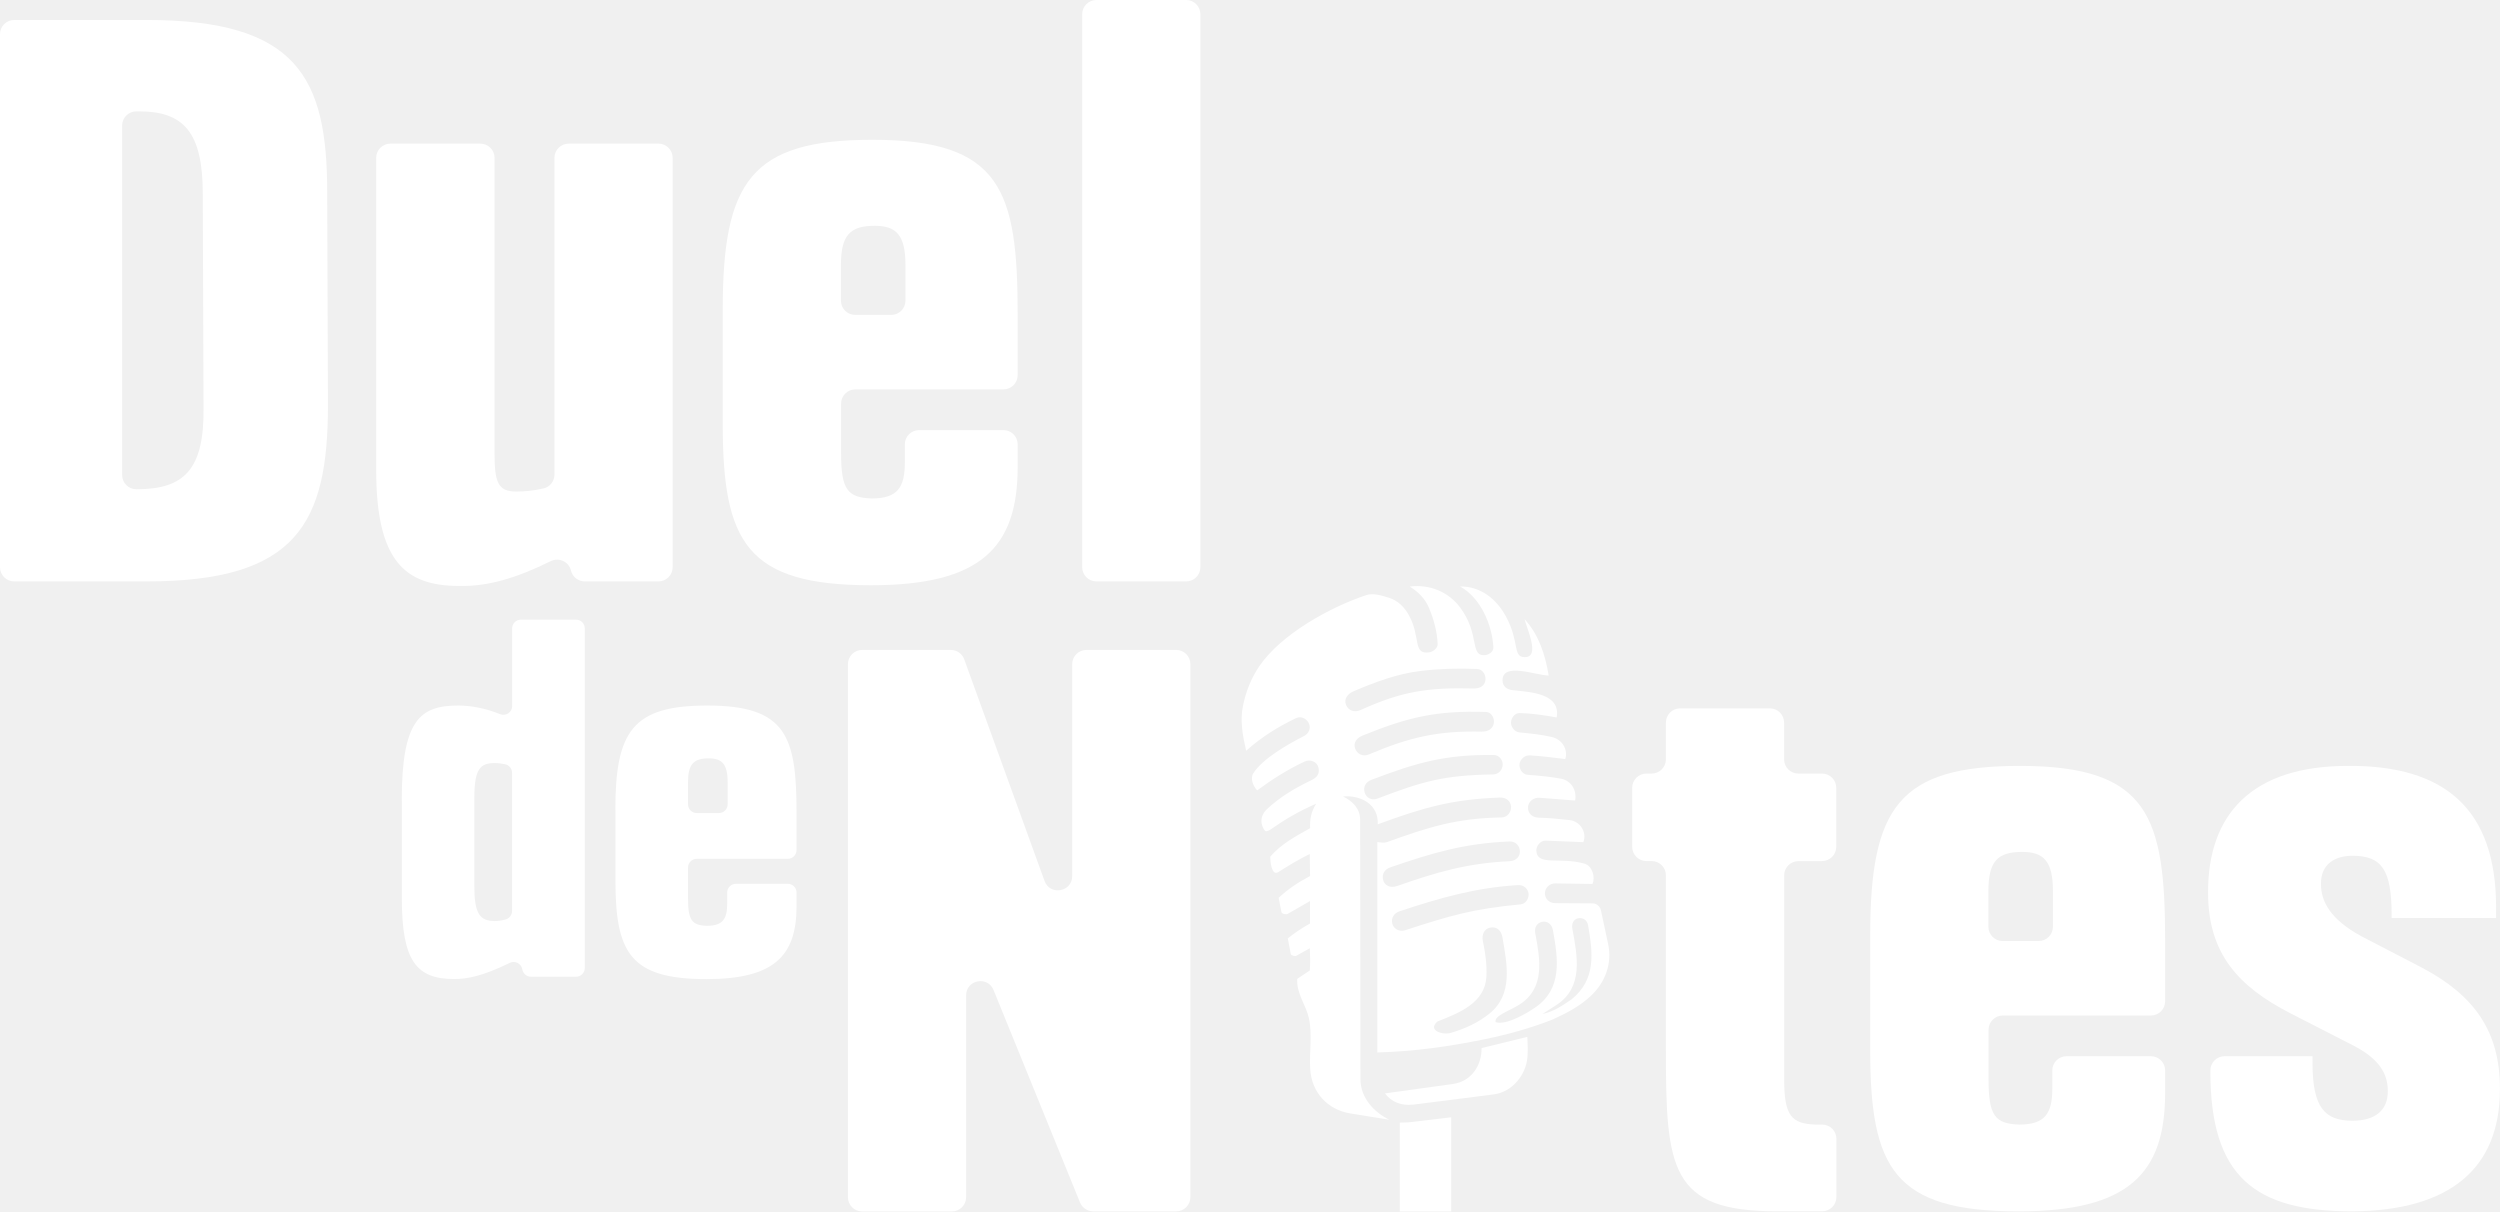
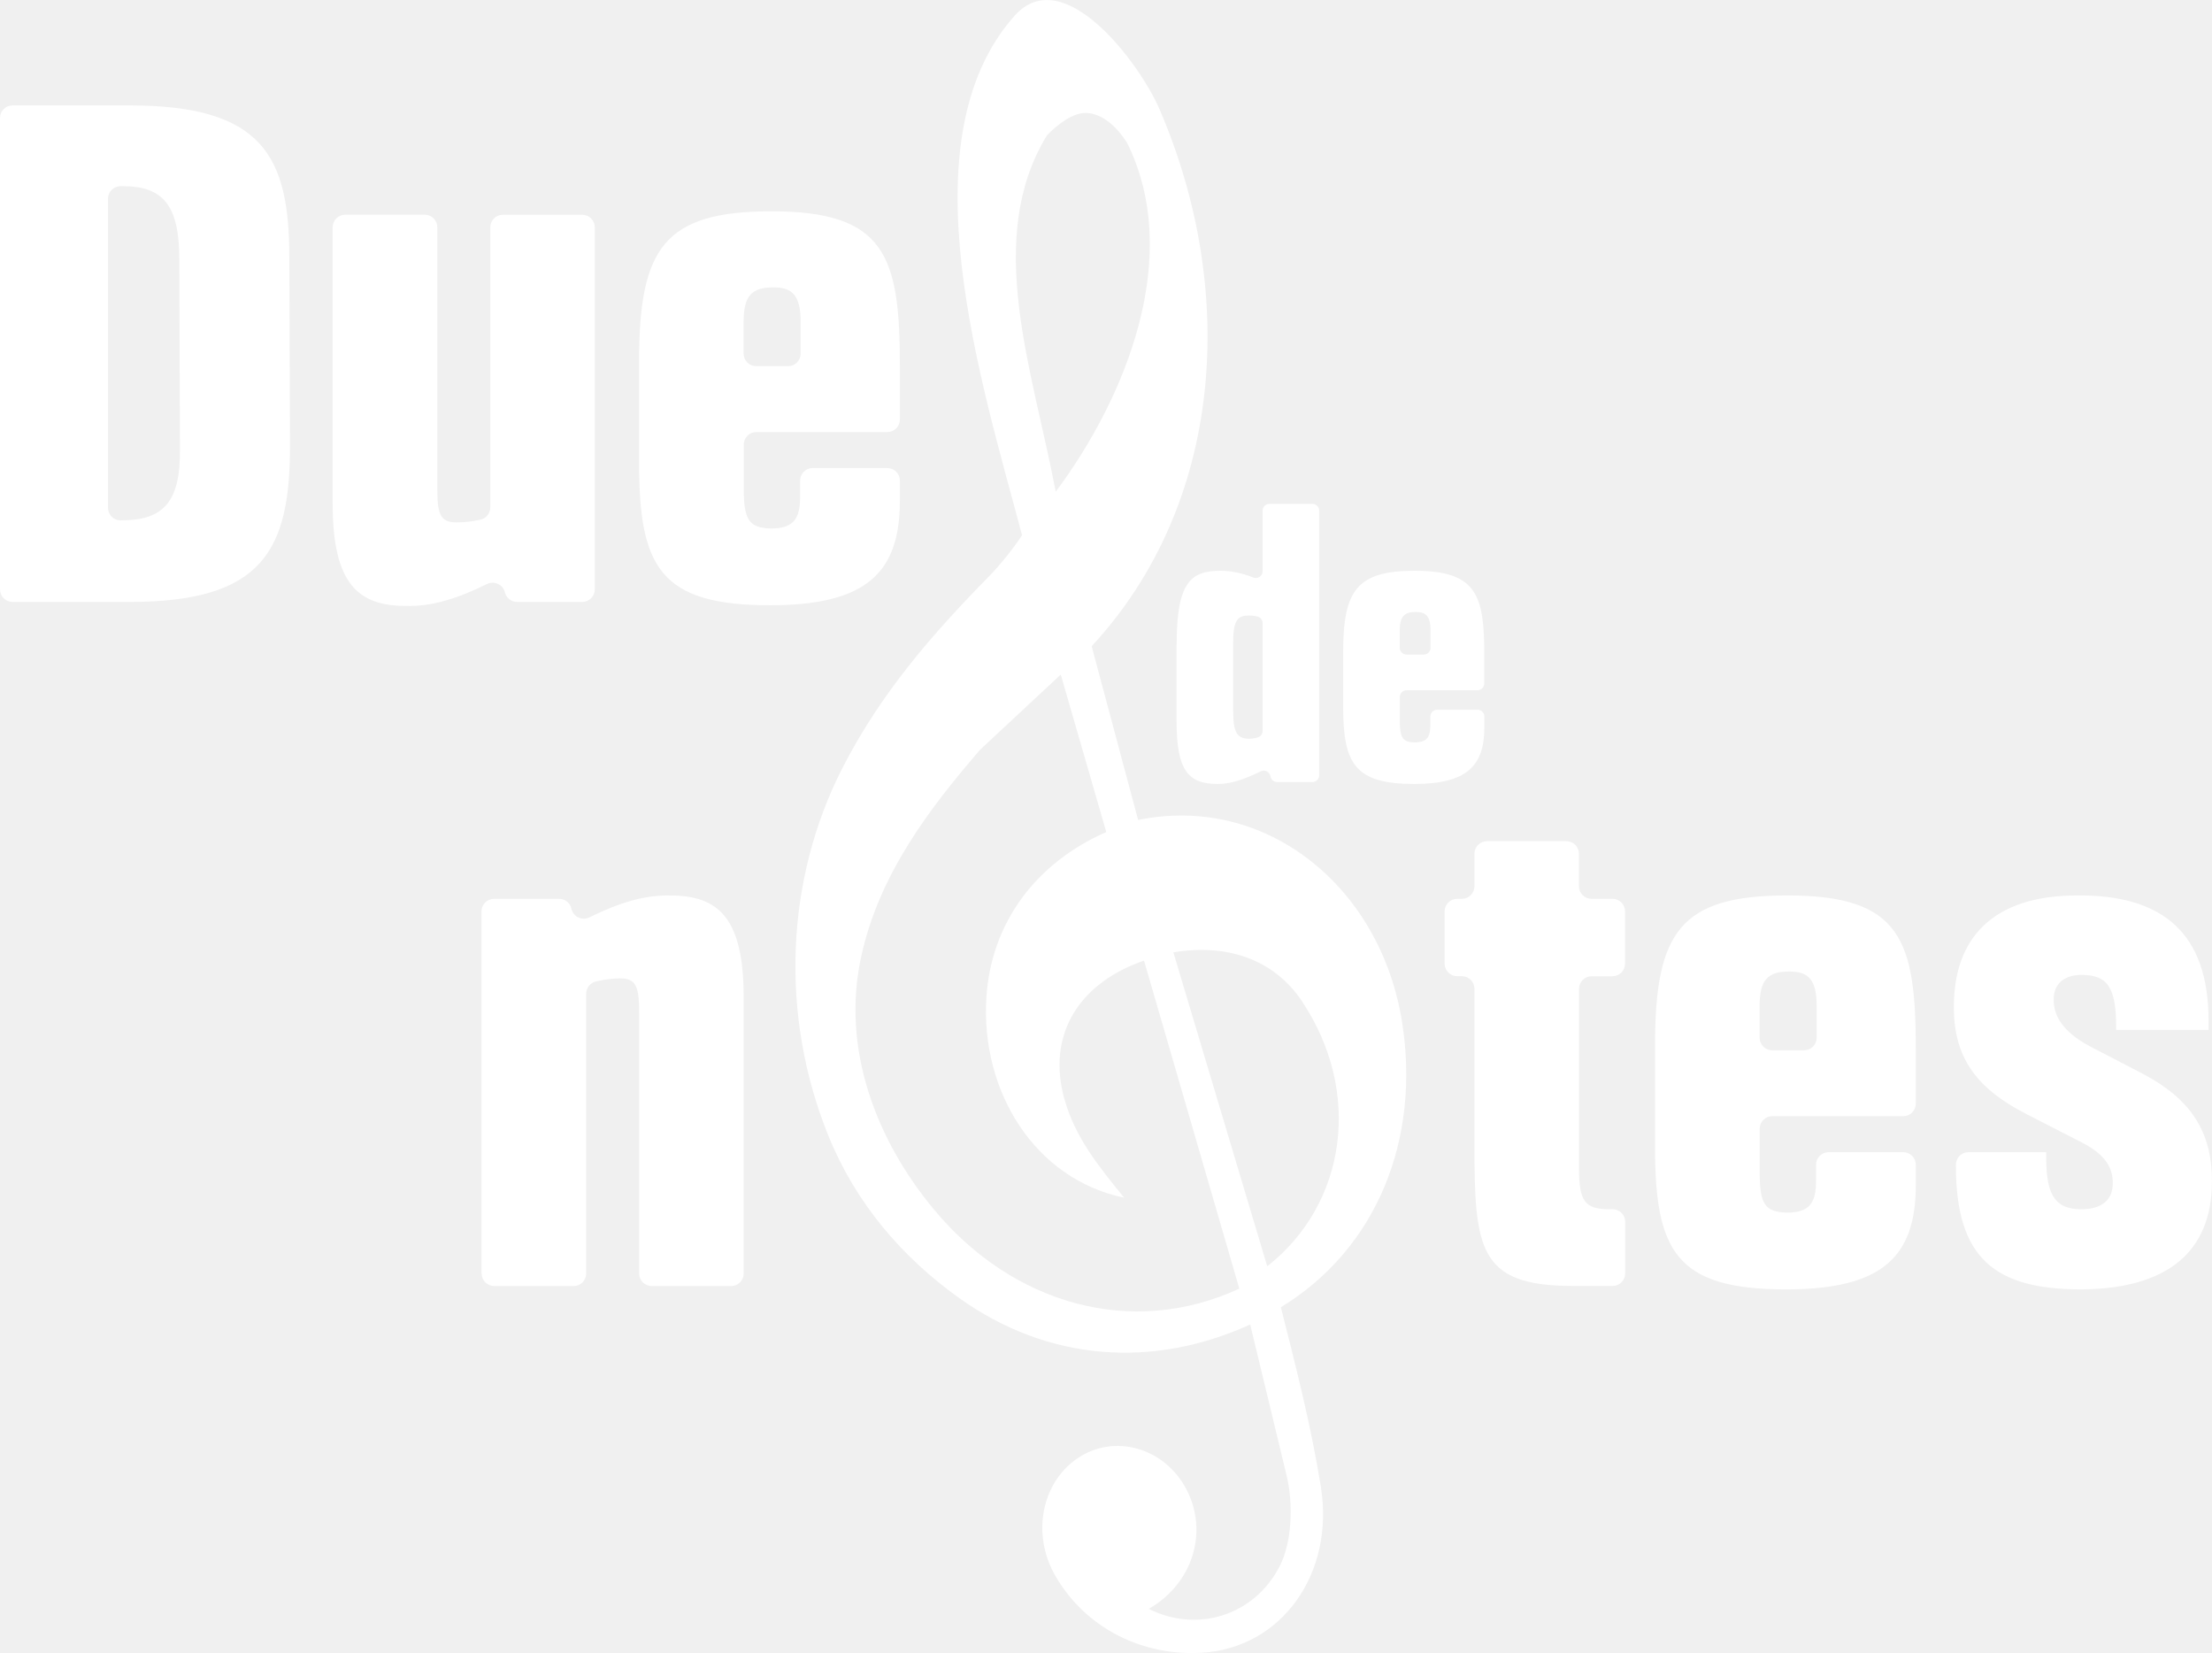
- <svg xmlns="http://www.w3.org/2000/svg" id="Calque_2" data-name="Calque 2" width="325.5" height="157.73" viewBox="0 0 325.5 157.73">
+ <svg xmlns="http://www.w3.org/2000/svg" id="Calque_2" data-name="Calque 2" viewBox="0 0 325.7 243.36">
  <defs>
    <style>
      .cls-1 {
        fill: #fff;
      }
    </style>
  </defs>
  <g id="Calque_1-2" data-name="Calque 1">
-     <g>
-       <g>
-         <path class="cls-1" d="M188.95,157.73h-6.7v-11.57c.5-.02.94,0,1.31-.05l5.39-.64v12.25Z" />
-         <path class="cls-1" d="M179.38,107.38c.17-2.7-2.29-3.88-4.51-3.68,1.21.6,2.22,1.55,2.22,3.04l.04,33.75c0,2.46,1.76,4.31,3.75,5.3l-5.06-.82c-2.96-.48-5.03-2.71-5.23-5.75-.14-2.18.3-4.5-.17-6.65-.39-1.76-1.64-3.21-1.52-5.12l1.64-1.1c.06-.92.05-1.87,0-2.89l-1.78.99c-.16.09-.67-.06-.7-.23l-.39-2.04c.95-.76,1.79-1.32,2.89-1.94v-2.92s-2.91,1.67-2.91,1.67c-.2.11-.75,0-.8-.22l-.37-1.87c1.27-1.19,2.54-2.02,4.09-2.84l-.04-2.87c-1.43.7-2.8,1.53-4.08,2.35-.92.59-1.06-1.48-1.07-1.99,1.4-1.66,3.33-2.67,5.2-3.72-.06-1.14.12-2.14.79-3.19-2.19.95-4.07,2.04-5.94,3.36-.16.12-.53.29-.67.2-.27-.17-1.13-1.59.21-2.86,1.67-1.57,3.66-2.75,5.76-3.75.75-.36,1.14-.85.92-1.7-.17-.68-1.03-1.09-1.78-.74-2.21,1.03-4.17,2.28-6.19,3.76-.52-.56-.92-1.56-.51-2.21,1.23-1.95,4.56-3.82,6.63-4.88.62-.32.88-1.01.64-1.59-.25-.61-1-1.06-1.69-.73-2.36,1.13-4.49,2.45-6.5,4.25-.47-2.02-.81-3.92-.41-5.88.37-1.81,1.06-3.56,2.1-5.1,2.85-4.2,9.25-7.73,13.99-9.3.87-.29,2.06.1,2.86.34,1.24.38,2.08,1.25,2.68,2.35,1.53,2.83.44,5.11,2.64,4.77.42-.06,1.09-.5,1.07-1.09-.07-1.64-.5-3.19-1.12-4.68-.51-1.21-1.37-2.08-2.51-2.79,2.58-.33,5.06.69,6.58,2.75,2.6,3.53,1.19,6.31,3.2,6.18.46-.03,1.14-.41,1.11-1.03-.16-2.85-1.62-6.42-4.34-7.91,2.69-.04,4.75,1.65,5.97,3.9,1.82,3.34.83,5.29,2.45,5.3,2.08.01.24-3.76-.02-4.94,1.84,2.01,2.68,4.57,3.14,7.34-1.72-.04-6.02-1.78-6.01.63,0,.75.54,1.19,1.31,1.27,2.3.25,6.29.4,5.74,3.55-1.68-.29-3.23-.54-4.82-.57-.69-.01-1.12.7-1.13,1.24s.44,1.21,1.09,1.28c1.46.14,2.85.27,4.27.61,1.31.31,2.1,1.64,1.71,2.86-1.63-.21-3.06-.38-4.61-.48-.69-.04-1.24.51-1.34,1.07-.11.62.33,1.41,1.05,1.46,1.48.11,2.92.24,4.36.51,1.34.26,2.07,1.54,1.82,2.84l-4.61-.36c-.79-.06-1.44.46-1.52,1.16-.08.81.51,1.41,1.37,1.43,1.38.04,2.7.16,4.07.32s2.26,1.63,1.76,2.87l-4.9-.2c-.74-.03-1.26.77-1.22,1.33.14,2.03,3.05.76,6.25,1.66,1.04.29,1.46,1.76,1.06,2.65l-4.85-.07c-.76-.01-1.33.61-1.34,1.26-.02.74.56,1.31,1.34,1.31l4.88.03c.5,0,.97.4,1.07.9l.94,4.4c.55,2.56-.4,5.04-2.3,6.79-1.46,1.35-3.13,2.21-4.95,3.04-2.85,1.12-5.7,1.91-8.74,2.54-4.66.96-9.26,1.61-14.06,1.74v-27.4c.44.07.91.13,1.23.02,5.48-1.97,9.05-3.12,14.96-3.22.81-.01,1.27-.79,1.22-1.43-.06-.72-.66-1.19-1.46-1.16-6.28.24-9.86,1.28-15.91,3.49ZM191.86,89.64c.79.02,1.42-.31,1.54-1.05.1-.61-.29-1.46-1.07-1.49-2.47-.1-4.86-.04-7.3.25-3.11.37-5.93,1.44-8.79,2.65-.79.33-1.29,1.01-.99,1.77s1.11,1.03,1.89.68c5.36-2.44,8.77-2.96,14.73-2.81ZM192.95,95.25c.78.02,1.38-.33,1.54-1.05.13-.56-.24-1.48-1-1.5-6.47-.21-10.15.67-16.03,3.05-.78.31-1.3.9-1.02,1.71.25.72,1.01,1.09,1.78.77,5.28-2.23,8.91-3.1,14.72-2.97ZM194.33,100.84c.78-.01,1.29-.56,1.32-1.28.02-.56-.42-1.25-1.16-1.26-6.36-.08-10.12,1.02-15.92,3.23-.75.29-1.1.9-.9,1.62.18.68.88,1.13,1.66.83,5.87-2.24,8.6-3.04,15-3.15ZM181.85,115.38c5.22-1.84,9.19-2.99,14.69-3.25.8-.04,1.35-.54,1.35-1.27s-.55-1.33-1.36-1.3c-5.85.24-10.02,1.48-15.48,3.36-.79.27-1.16.87-.96,1.68.17.66.91,1.07,1.75.77ZM198.05,117.73c.68-.07,1.04-.89.97-1.39-.09-.63-.64-1.15-1.37-1.1-5.55.33-10.21,1.68-15.43,3.41-.75.25-1.11.89-.95,1.58s.9,1.13,1.67.89c6.01-1.95,8.76-2.77,15.11-3.38ZM200.8,132.03c1.55-.33,2.67-1.14,3.83-1.92,3.18-2.6,2.77-5.97,2.14-9.64-.12-.7-.72-1.05-1.35-.9-.56.14-.82.72-.7,1.36.67,3.59,1.46,7.6-2.04,9.9l-1.87,1.2ZM194.73,133.08c1.39.47,4.16-1.22,5.15-1.9,3.55-2.43,3-6.28,2.31-10.08-.14-.77-.74-1.24-1.45-1.07-.66.16-.99.77-.85,1.48.64,3.41,1.32,7.15-2.08,9.3-1.29.82-3.31,1.43-3.08,2.27ZM188.96,134.46c1.82-.54,3.52-1.32,4.97-2.49,3.08-2.5,2.31-6.33,1.69-9.92-.15-.87-.7-1.46-1.63-1.27-.71.15-1.1.88-.92,1.74.32,1.53.54,3.09.46,4.64-.18,3.41-3.53,4.72-6.29,5.8-.23.09-.53.52-.53.74,0,.75,1.42,1.02,2.26.77Z" />
-         <path class="cls-1" d="M183.96,143.82c-1.46.18-2.84-.35-3.63-1.46l8.86-1.23c2.37-.33,3.74-2.4,3.71-4.67l5.96-1.46c.04.82.08,1.65.02,2.57-.16,2.34-1.97,4.61-4.39,4.92l-10.53,1.34Z" />
-       </g>
-       <path class="cls-1" d="M0,73.85V4.45c0-1.02.83-1.85,1.85-1.85h17.25c19.6,0,23.5,7.5,23.5,22.4l.1,27.7c0,15.4-4,23-23.6,23H1.85c-1.02,0-1.85-.83-1.85-1.85ZM15.9,61.85c0,1.02.83,1.85,1.85,1.85h.05c6.2,0,8.8-2.6,8.7-10.6l-.1-27.9c0-8-2.5-10.7-8.3-10.7h-.35c-1.02,0-1.85.83-1.85,1.85v45.5Z" />
-       <path class="cls-1" d="M50.85,18.7h11.69c1.02,0,1.85.83,1.85,1.85v38.45c0,3.7.4,5,2.8,5,1.11,0,2.28-.11,3.59-.41.83-.19,1.41-.95,1.41-1.8V20.55c0-1.02.83-1.85,1.85-1.85h11.69c1.02,0,1.85.83,1.85,1.85v53.3c0,1.02-.83,1.85-1.85,1.85h-9.59c-.85,0-1.6-.58-1.8-1.42h0c-.28-1.15-1.56-1.74-2.63-1.22-4.46,2.2-8.19,3.32-11.93,3.23-7.1,0-10.8-3.3-10.8-15.1V20.55c0-1.02.83-1.85,1.85-1.85Z" />
-       <path class="cls-1" d="M94.1,40.3c0-16.7,3.7-22.1,19.5-22.1,16.8,0,18.9,6.6,18.9,22.8v7.85c0,1.02-.83,1.85-1.85,1.85h-19.29c-1.02,0-1.85.83-1.85,1.85v6.45c0,4.7.8,5.8,4,5.9,3.4,0,4.3-1.5,4.3-4.7v-2.35c0-1.02.83-1.85,1.85-1.85h10.99c1.02,0,1.85.83,1.85,1.85v2.95c0,10.5-4.8,15.4-19.1,15.4-16.2,0-19.3-5.6-19.3-21v-14.9ZM111.35,41h4.69c1.02,0,1.85-.83,1.85-1.85v-4.65c0-3.9-1.2-5.1-4-5.1-3.2,0-4.4,1.2-4.4,5.1v4.65c0,1.02.83,1.85,1.85,1.85Z" />
-       <path class="cls-1" d="M142.75,0h11.69c1.02,0,1.85.83,1.85,1.85v72c0,1.02-.83,1.85-1.85,1.85h-11.69c-1.02,0-1.85-.83-1.85-1.85V1.85c0-1.02.83-1.85,1.85-1.85Z" />
-       <path class="cls-1" d="M52.31,104.2c0-10.5,2.4-12.34,7.37-12.34,1.61,0,3.58.36,5.42,1.12.75.31,1.58-.23,1.58-1.04v-10.12c0-.63.51-1.14,1.14-1.14h7.18c.63,0,1.14.51,1.14,1.14v44.21c0,.63-.51,1.14-1.14,1.14h-5.87c-.53,0-.99-.37-1.11-.89l-.03-.14c-.16-.71-.95-1.1-1.6-.78-3.6,1.76-5.6,2.11-7.25,2.11-4.91,0-6.82-2.33-6.82-10.5v-12.77ZM61.76,115.44c0,3.44.68,4.48,2.64,4.48.46,0,.9-.06,1.44-.21.49-.14.83-.59.83-1.1v-17.99c0-.53-.37-1-.89-1.11-.43-.09-.86-.16-1.38-.16-1.9,0-2.64.8-2.64,4.54v11.55Z" />
-       <path class="cls-1" d="M80.12,105.43c0-10.26,2.27-13.57,11.98-13.57,10.32,0,11.61,4.05,11.61,14v4.82c0,.63-.51,1.14-1.14,1.14h-11.85c-.63,0-1.14.51-1.14,1.14v3.96c0,2.89.49,3.56,2.46,3.62,2.09,0,2.64-.92,2.64-2.89v-1.44c0-.63.51-1.14,1.14-1.14h6.75c.63,0,1.14.51,1.14,1.14v1.81c0,6.45-2.95,9.46-11.73,9.46-9.95,0-11.85-3.44-11.85-12.9v-9.15ZM90.72,105.86h2.88c.63,0,1.14-.51,1.14-1.14v-2.85c0-2.4-.74-3.13-2.46-3.13-1.97,0-2.7.74-2.7,3.13v2.85c0,.63.51,1.14,1.14,1.14Z" />
-       <path class="cls-1" d="M110.4,155.87v-69.4c0-1.02.83-1.85,1.85-1.85h11.55c.78,0,1.48.49,1.74,1.22l10.46,28.86c.71,1.95,3.6,1.44,3.6-.63v-27.6c0-1.02.83-1.85,1.85-1.85h11.69c1.02,0,1.85.83,1.85,1.85v69.4c0,1.02-.83,1.85-1.85,1.85h-10.8c-.75,0-1.43-.46-1.72-1.15l-11.26-27.67c-.77-1.88-3.57-1.34-3.57.7v26.28c0,1.02-.83,1.85-1.85,1.85h-11.69c-1.02,0-1.85-.83-1.85-1.85Z" />
-       <path class="cls-1" d="M237.24,112.12h-3.09c-1.02,0-1.85.83-1.85,1.85v26.55c0,4.7.9,5.8,4.1,5.9h.85c1.02,0,1.85.83,1.85,1.85v7.59c0,1.02-.83,1.85-1.85,1.85h-5.95c-13.8,0-14.4-5.5-14.4-20.9v-22.85c0-1.02-.83-1.85-1.85-1.85h-.69c-1.02,0-1.85-.83-1.85-1.85v-7.69c0-1.02.83-1.85,1.85-1.85h.69c1.02,0,1.85-.83,1.85-1.85v-4.79c0-1.02.83-1.85,1.85-1.85h11.69c1.02,0,1.85.83,1.85,1.85v4.79c0,1.02.83,1.85,1.85,1.85h3.09c1.02,0,1.85.83,1.85,1.85v7.69c0,1.02-.83,1.85-1.85,1.85Z" />
-       <path class="cls-1" d="M243.5,121.82c0-16.7,3.7-22.1,19.5-22.1,16.8,0,18.9,6.6,18.9,22.8v7.85c0,1.02-.83,1.85-1.85,1.85h-19.29c-1.02,0-1.85.83-1.85,1.85v6.45c0,4.7.8,5.8,4,5.9,3.4,0,4.3-1.5,4.3-4.7v-2.35c0-1.02.83-1.85,1.85-1.85h10.99c1.02,0,1.85.83,1.85,1.85v2.95c0,10.5-4.8,15.4-19.1,15.4-16.2,0-19.3-5.6-19.3-21v-14.9ZM260.75,122.52h4.69c1.02,0,1.85-.83,1.85-1.85v-4.65c0-3.9-1.2-5.1-4-5.1-3.2,0-4.4,1.2-4.4,5.1v4.65c0,1.02.83,1.85,1.85,1.85Z" />
-       <path class="cls-1" d="M287.49,116.12c0-10.1,5.7-16.4,18.2-16.4,12.7-.1,19.3,5.7,19.3,18.4v1.4h-13.6v-.4c0-5.9-1.3-7.7-5.1-7.7-2.3,0-4.1,1.1-4.1,3.6v.1c0,2.2,1.2,4.6,5.3,6.8l7.9,4.1c6.8,3.6,10.1,8.3,10.1,15.7v.1c0,10.4-6.6,15.8-19.2,15.9-12.7,0-18.5-4.5-18.5-18.2v-.15c0-1.02.83-1.85,1.85-1.85h11.45v.9c0,5.8,1.6,7.5,5.2,7.5,3,0,4.6-1.4,4.6-3.8v-.1c0-2.3-1.2-4.2-4.5-5.9l-8.2-4.2c-6.8-3.5-10.7-7.8-10.7-15.7v-.1Z" />
-     </g>
+     <path class="cls-1" d="M0,86.76V17.37c0-1.02.83-1.85,1.85-1.85h17.25c19.6,0,23.5,7.5,23.5,22.4l.1,27.7c0,15.4-4,23-23.6,23H1.85c-1.02,0-1.85-.83-1.85-1.85ZM15.9,74.76c0,1.02.83,1.85,1.85,1.85h.05c6.2,0,8.8-2.6,8.7-10.6l-.1-27.9c0-8-2.5-10.7-8.3-10.7h-.35c-1.02,0-1.85.83-1.85,1.85v45.5Z" />
+     <path class="cls-1" d="M50.85,31.61h11.69c1.02,0,1.85.83,1.85,1.85v38.45c0,3.7.4,5,2.8,5,1.11,0,2.28-.11,3.59-.41.83-.19,1.41-.95,1.41-1.8v-41.23c0-1.02.83-1.85,1.85-1.85h11.69c1.02,0,1.85.83,1.85,1.85v53.3c0,1.02-.83,1.85-1.85,1.85h-9.59c-.85,0-1.6-.58-1.8-1.42h0c-.28-1.15-1.56-1.74-2.63-1.22-4.46,2.2-8.19,3.32-11.93,3.23-7.1,0-10.8-3.3-10.8-15.1v-40.65c0-1.02.83-1.85,1.85-1.85Z" />
+     <path class="cls-1" d="M94.1,53.21c0-16.7,3.7-22.1,19.5-22.1,16.8,0,18.9,6.6,18.9,22.8v7.85c0,1.02-.83,1.85-1.85,1.85h-19.29c-1.02,0-1.85.83-1.85,1.85v6.45c0,4.7.8,5.8,4,5.9,3.4,0,4.3-1.5,4.3-4.7v-2.35c0-1.02.83-1.85,1.85-1.85h10.99c1.02,0,1.85.83,1.85,1.85v2.95c0,10.5-4.8,15.4-19.1,15.4-16.2,0-19.3-5.6-19.3-21v-14.9ZM111.35,53.91h4.69c1.02,0,1.85-.83,1.85-1.85v-4.65c0-3.9-1.2-5.1-4-5.1-3.2,0-4.4,1.2-4.4,5.1v4.65c0,1.02.83,1.85,1.85,1.85Z" />
+     <path class="cls-1" d="M173.25,94.91c0-9.25,2.11-10.88,6.49-10.88,1.42,0,3.16.32,4.77.99.67.27,1.4-.2,1.4-.92v-8.92c0-.55.45-1,1-1h6.33c.55,0,1,.45,1,1v38.96c0,.55-.45,1-1,1h-5.18c-.47,0-.88-.33-.98-.78l-.03-.12c-.14-.63-.83-.97-1.41-.68-3.17,1.55-4.93,1.86-6.39,1.86-4.33,0-6.01-2.06-6.01-9.25v-11.26ZM181.58,104.81c0,3.03.6,3.95,2.33,3.95.41,0,.79-.05,1.27-.19.43-.12.73-.52.73-.97v-15.86c0-.47-.33-.88-.79-.98-.38-.08-.76-.14-1.22-.14-1.68,0-2.33.7-2.33,4.01v10.18Z" />
+     <path class="cls-1" d="M197.77,95.99c0-9.04,2-11.96,10.55-11.96,9.09,0,10.23,3.57,10.23,12.34v4.25c0,.55-.45,1-1,1h-10.44c-.55,0-1,.45-1,1v3.49c0,2.54.43,3.14,2.17,3.19,1.84,0,2.33-.81,2.33-2.54v-1.27c0-.55.45-1,1-1h5.95c.55,0,1,.45,1,1v1.6c0,5.68-2.6,8.33-10.34,8.33-8.77,0-10.45-3.03-10.45-11.37v-8.06ZM207.1,96.37h2.54c.55,0,1-.45,1-1v-2.51c0-2.11-.65-2.76-2.16-2.76-1.73,0-2.38.65-2.38,2.76v2.51c0,.55.45,1,1,1Z" />
+     <path class="cls-1" d="M70.9,187.48v-53.3c0-1.02.83-1.85,1.85-1.85h9.58c.86,0,1.61.59,1.8,1.43l.02.07c.27,1.16,1.56,1.75,2.63,1.23,4.45-2.19,8.18-3.31,11.92-3.22,7.1,0,10.8,3.3,10.8,15v40.65c0,1.02-.83,1.85-1.85,1.85h-11.69c-1.02,0-1.85-.83-1.85-1.85v-38.35c0-3.8-.4-5.1-2.8-5.1-1.1,0-2.26.16-3.55.45-.85.19-1.45.95-1.45,1.81v41.19c0,1.02-.83,1.85-1.85,1.85h-11.69c-1.02,0-1.85-.83-1.85-1.85Z" />
+     <path class="cls-1" d="M237.44,143.73h-3.09c-1.02,0-1.85.83-1.85,1.85v26.55c0,4.7.9,5.8,4.1,5.9h.85c1.02,0,1.85.83,1.85,1.85v7.59c0,1.02-.83,1.85-1.85,1.85h-5.95c-13.8,0-14.4-5.5-14.4-20.9v-22.85c0-1.02-.83-1.85-1.85-1.85h-.69c-1.02,0-1.85-.83-1.85-1.85v-7.69c0-1.02.83-1.85,1.85-1.85h.69c1.02,0,1.85-.83,1.85-1.85v-4.79c0-1.02.83-1.85,1.85-1.85h11.69c1.02,0,1.85.83,1.85,1.85v4.79c0,1.02.83,1.85,1.85,1.85h3.09c1.02,0,1.85.83,1.85,1.85v7.69c0,1.02-.83,1.85-1.85,1.85Z" />
+     <path class="cls-1" d="M243.69,153.93c0-16.7,3.7-22.1,19.5-22.1,16.8,0,18.9,6.6,18.9,22.8v7.85c0,1.02-.83,1.85-1.85,1.85h-19.29c-1.02,0-1.85.83-1.85,1.85v6.45c0,4.7.8,5.8,4,5.9,3.4,0,4.3-1.5,4.3-4.7v-2.35c0-1.02.83-1.85,1.85-1.85h10.99c1.02,0,1.85.83,1.85,1.85v2.95c0,10.5-4.8,15.4-19.1,15.4-16.2,0-19.3-5.6-19.3-21v-14.9ZM260.95,154.63h4.69c1.02,0,1.85-.83,1.85-1.85v-4.65c0-3.9-1.2-5.1-4-5.1-3.2,0-4.4,1.2-4.4,5.1v4.65c0,1.02.83,1.85,1.85,1.85Z" />
+     <path class="cls-1" d="M287.69,148.23c0-10.1,5.7-16.4,18.2-16.4,12.7-.1,19.3,5.7,19.3,18.4v1.4h-13.6v-.4c0-5.9-1.3-7.7-5.1-7.7-2.3,0-4.1,1.1-4.1,3.6v.1c0,2.2,1.2,4.6,5.3,6.8l7.9,4.1c6.8,3.6,10.1,8.3,10.1,15.7v.1c0,10.4-6.6,15.8-19.2,15.9-12.7,0-18.5-4.5-18.5-18.2v-.15c0-1.02.83-1.85,1.85-1.85h11.45v.9c0,5.8,1.6,7.5,5.2,7.5,3,0,4.6-1.4,4.6-3.8v-.1c0-2.3-1.2-4.2-4.5-5.9l-8.2-4.2c-6.8-3.5-10.7-7.8-10.7-15.7v-.1Z" />
+     <path class="cls-1" d="M169.14,236.86c7.11,3.6,15.53,1.01,19.27-6.25,1.86-3.6,2.03-9.24,1.03-13.39l-5.36-22.22c-14.37,6.54-29.82,5.44-42.91-3.94-8.31-5.96-15.17-13.87-19.23-23.93-7.12-17.63-6.32-37.68,2.16-54.17,5.63-10.95,13.11-19.53,21.42-28,1.77-1.81,3.6-4.09,4.97-6.16-5.82-22.06-17.49-58.05-1.11-76.47,7.17-8.07,18.41,6.93,21.35,13.75,11.54,26.77,9.46,58.08-9.99,79.06l6.84,25.58c18.76-3.85,35.67,9.72,38.86,29.73,2.74,17.24-3.66,33.35-17.84,42.01,2.25,8.93,4.45,17.46,5.89,26.46,2.03,12.71-5.73,23.73-17.6,24.41-8.54.49-16.94-3.48-21.47-11.28-3.62-6.22-1.99-13.78,3.19-17.32,5.52-3.78,12.97-1.54,16.13,4.63s.96,13.74-5.6,17.51ZM155.45,72.39c10.45-14.01,18.75-34.77,10.49-51.39-1.46-2.28-3.59-4.3-6.02-4.37-1.91-.05-4.14,1.6-5.77,3.31-9.31,15.23-2.07,34.64,1.3,52.45ZM156.73,161.81c1.58,5.7,5.11,9.99,8.79,14.52-13.17-2.74-21.16-15.67-20.28-29.5.71-11.19,7.52-19.9,17.65-24.33l-6.7-23.19-11.87,11.06c-7.61,8.82-14.88,18.41-17.51,30.44-2.98,13.6,2.2,27.04,10.75,37.31,11.54,13.87,29.05,18.94,44.92,11.6l-14.03-48.29c-9.18,3.13-14.45,10.55-11.73,20.38ZM191.74,147.45c-4.24-6.36-11.3-8.54-18.97-7.24l13.82,46.22c11.69-9.18,14.02-25.66,5.14-38.98Z" />
  </g>
</svg>
